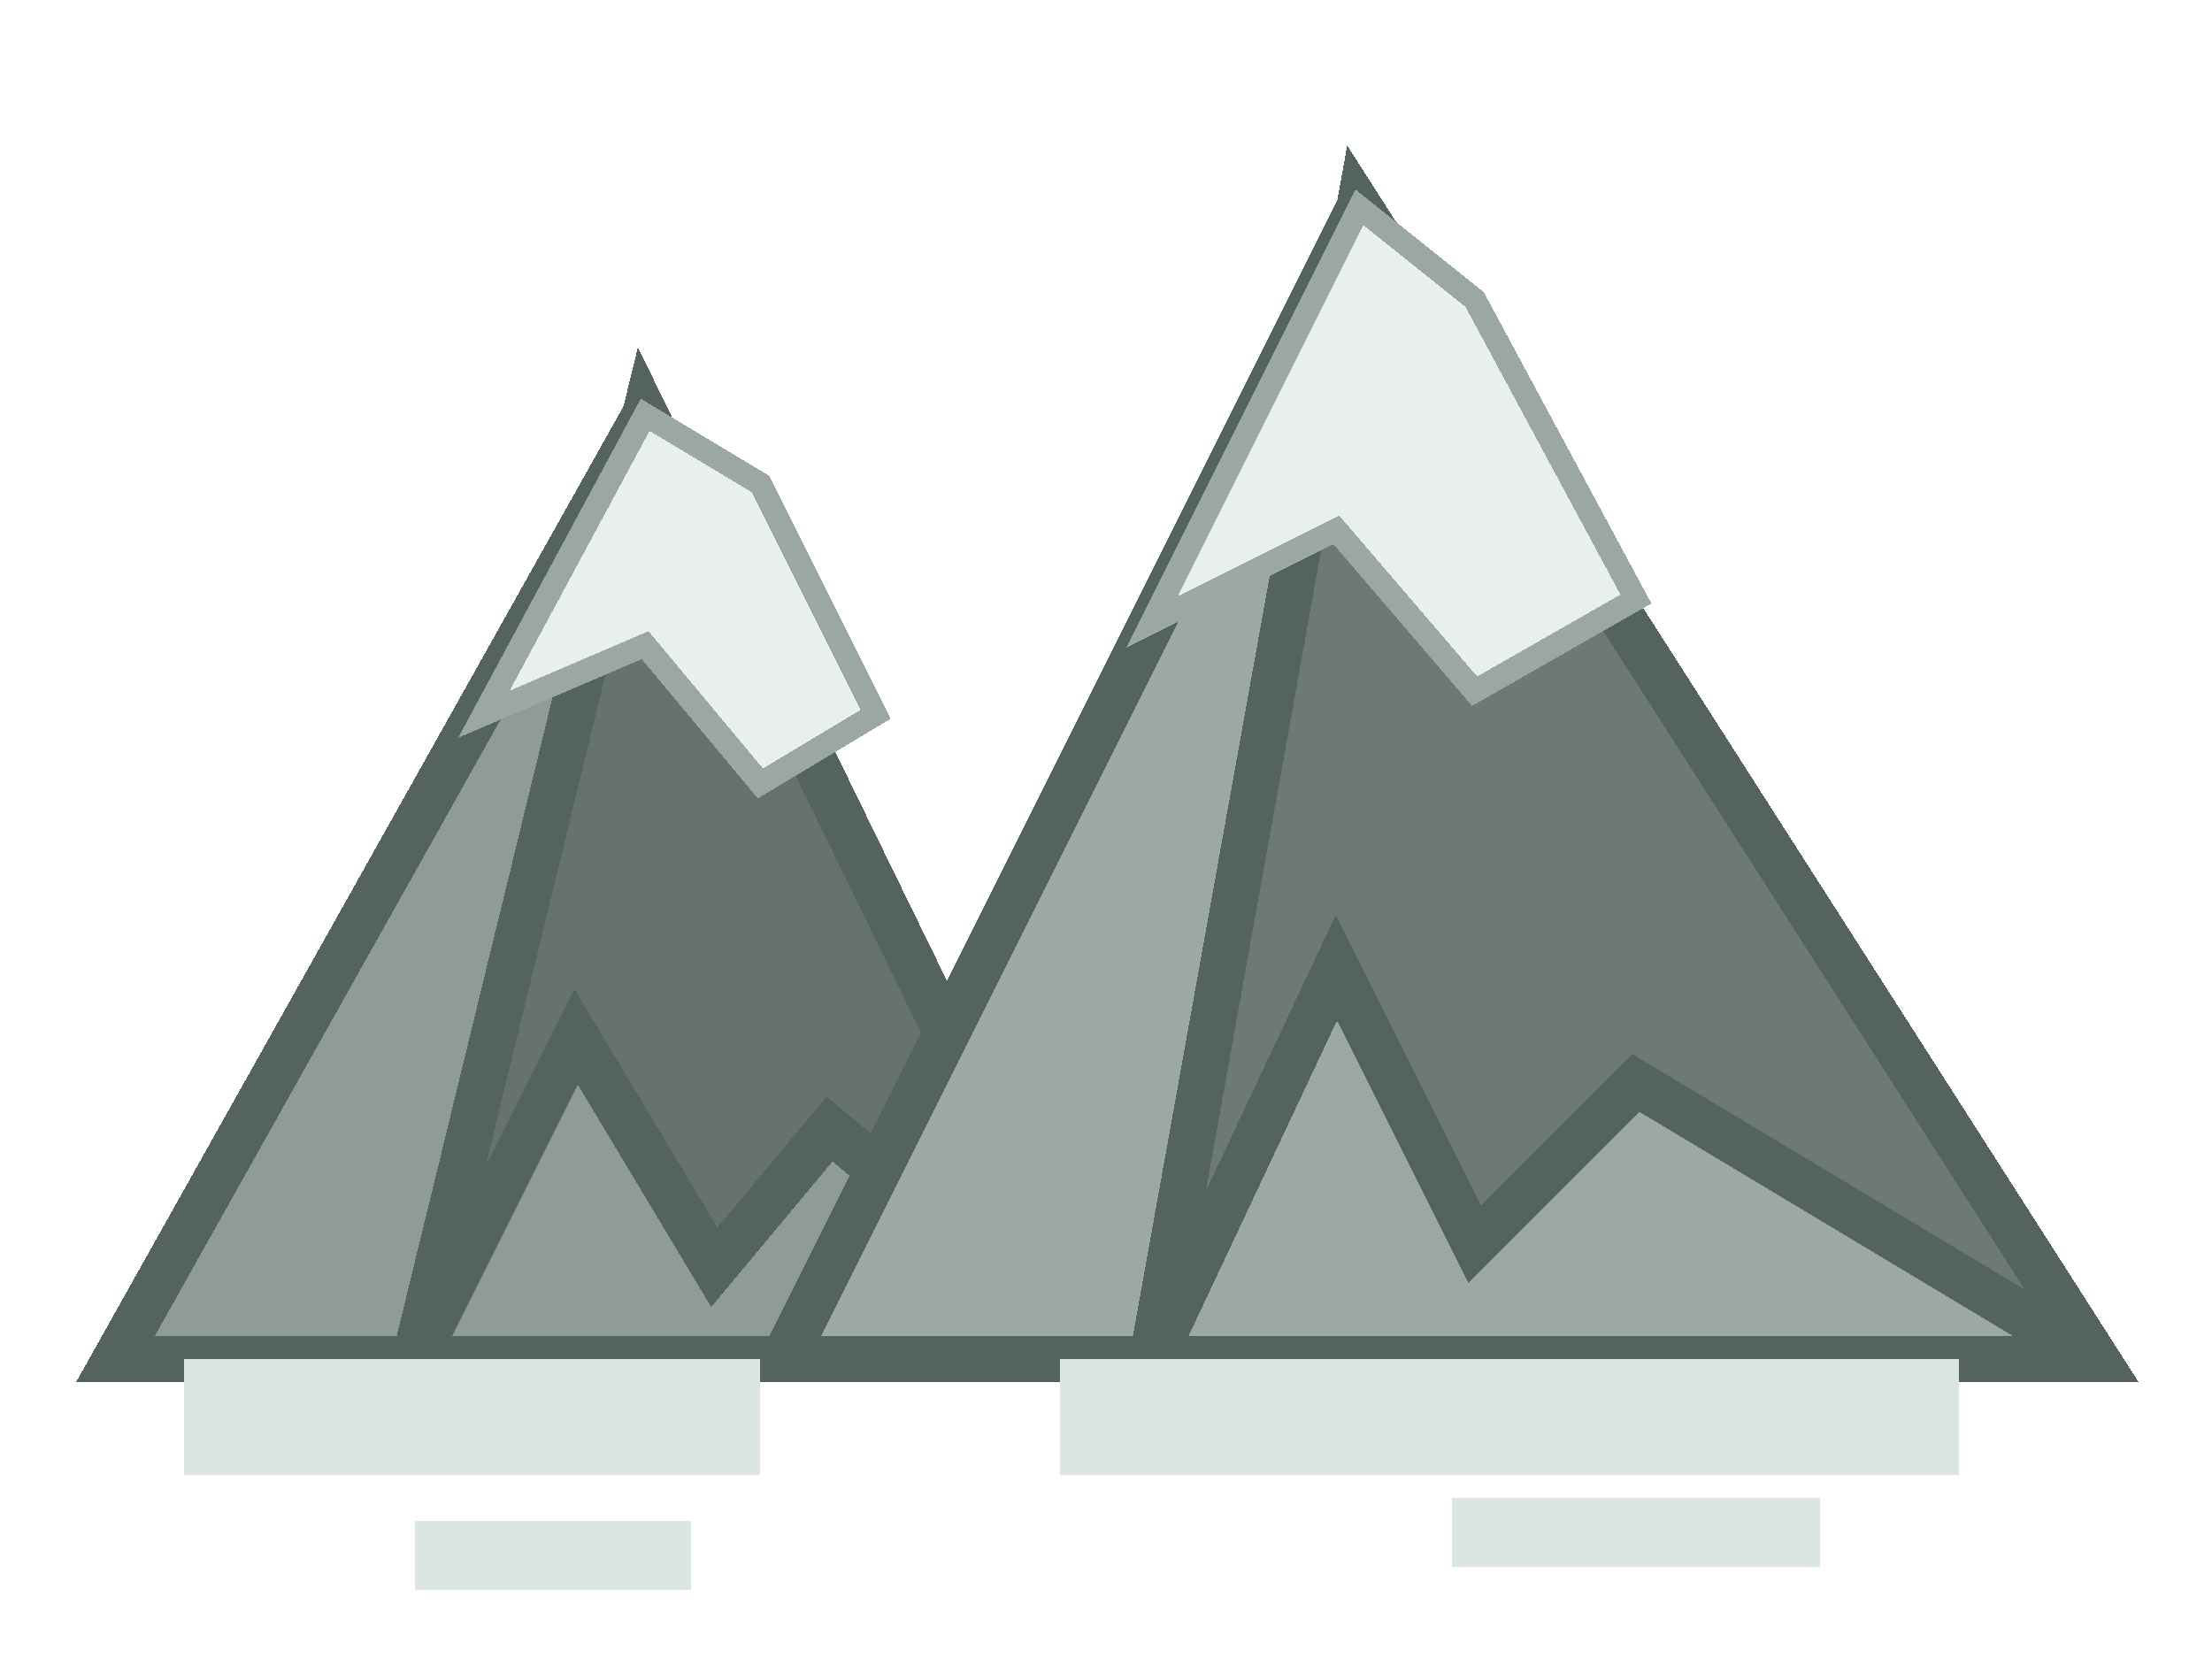
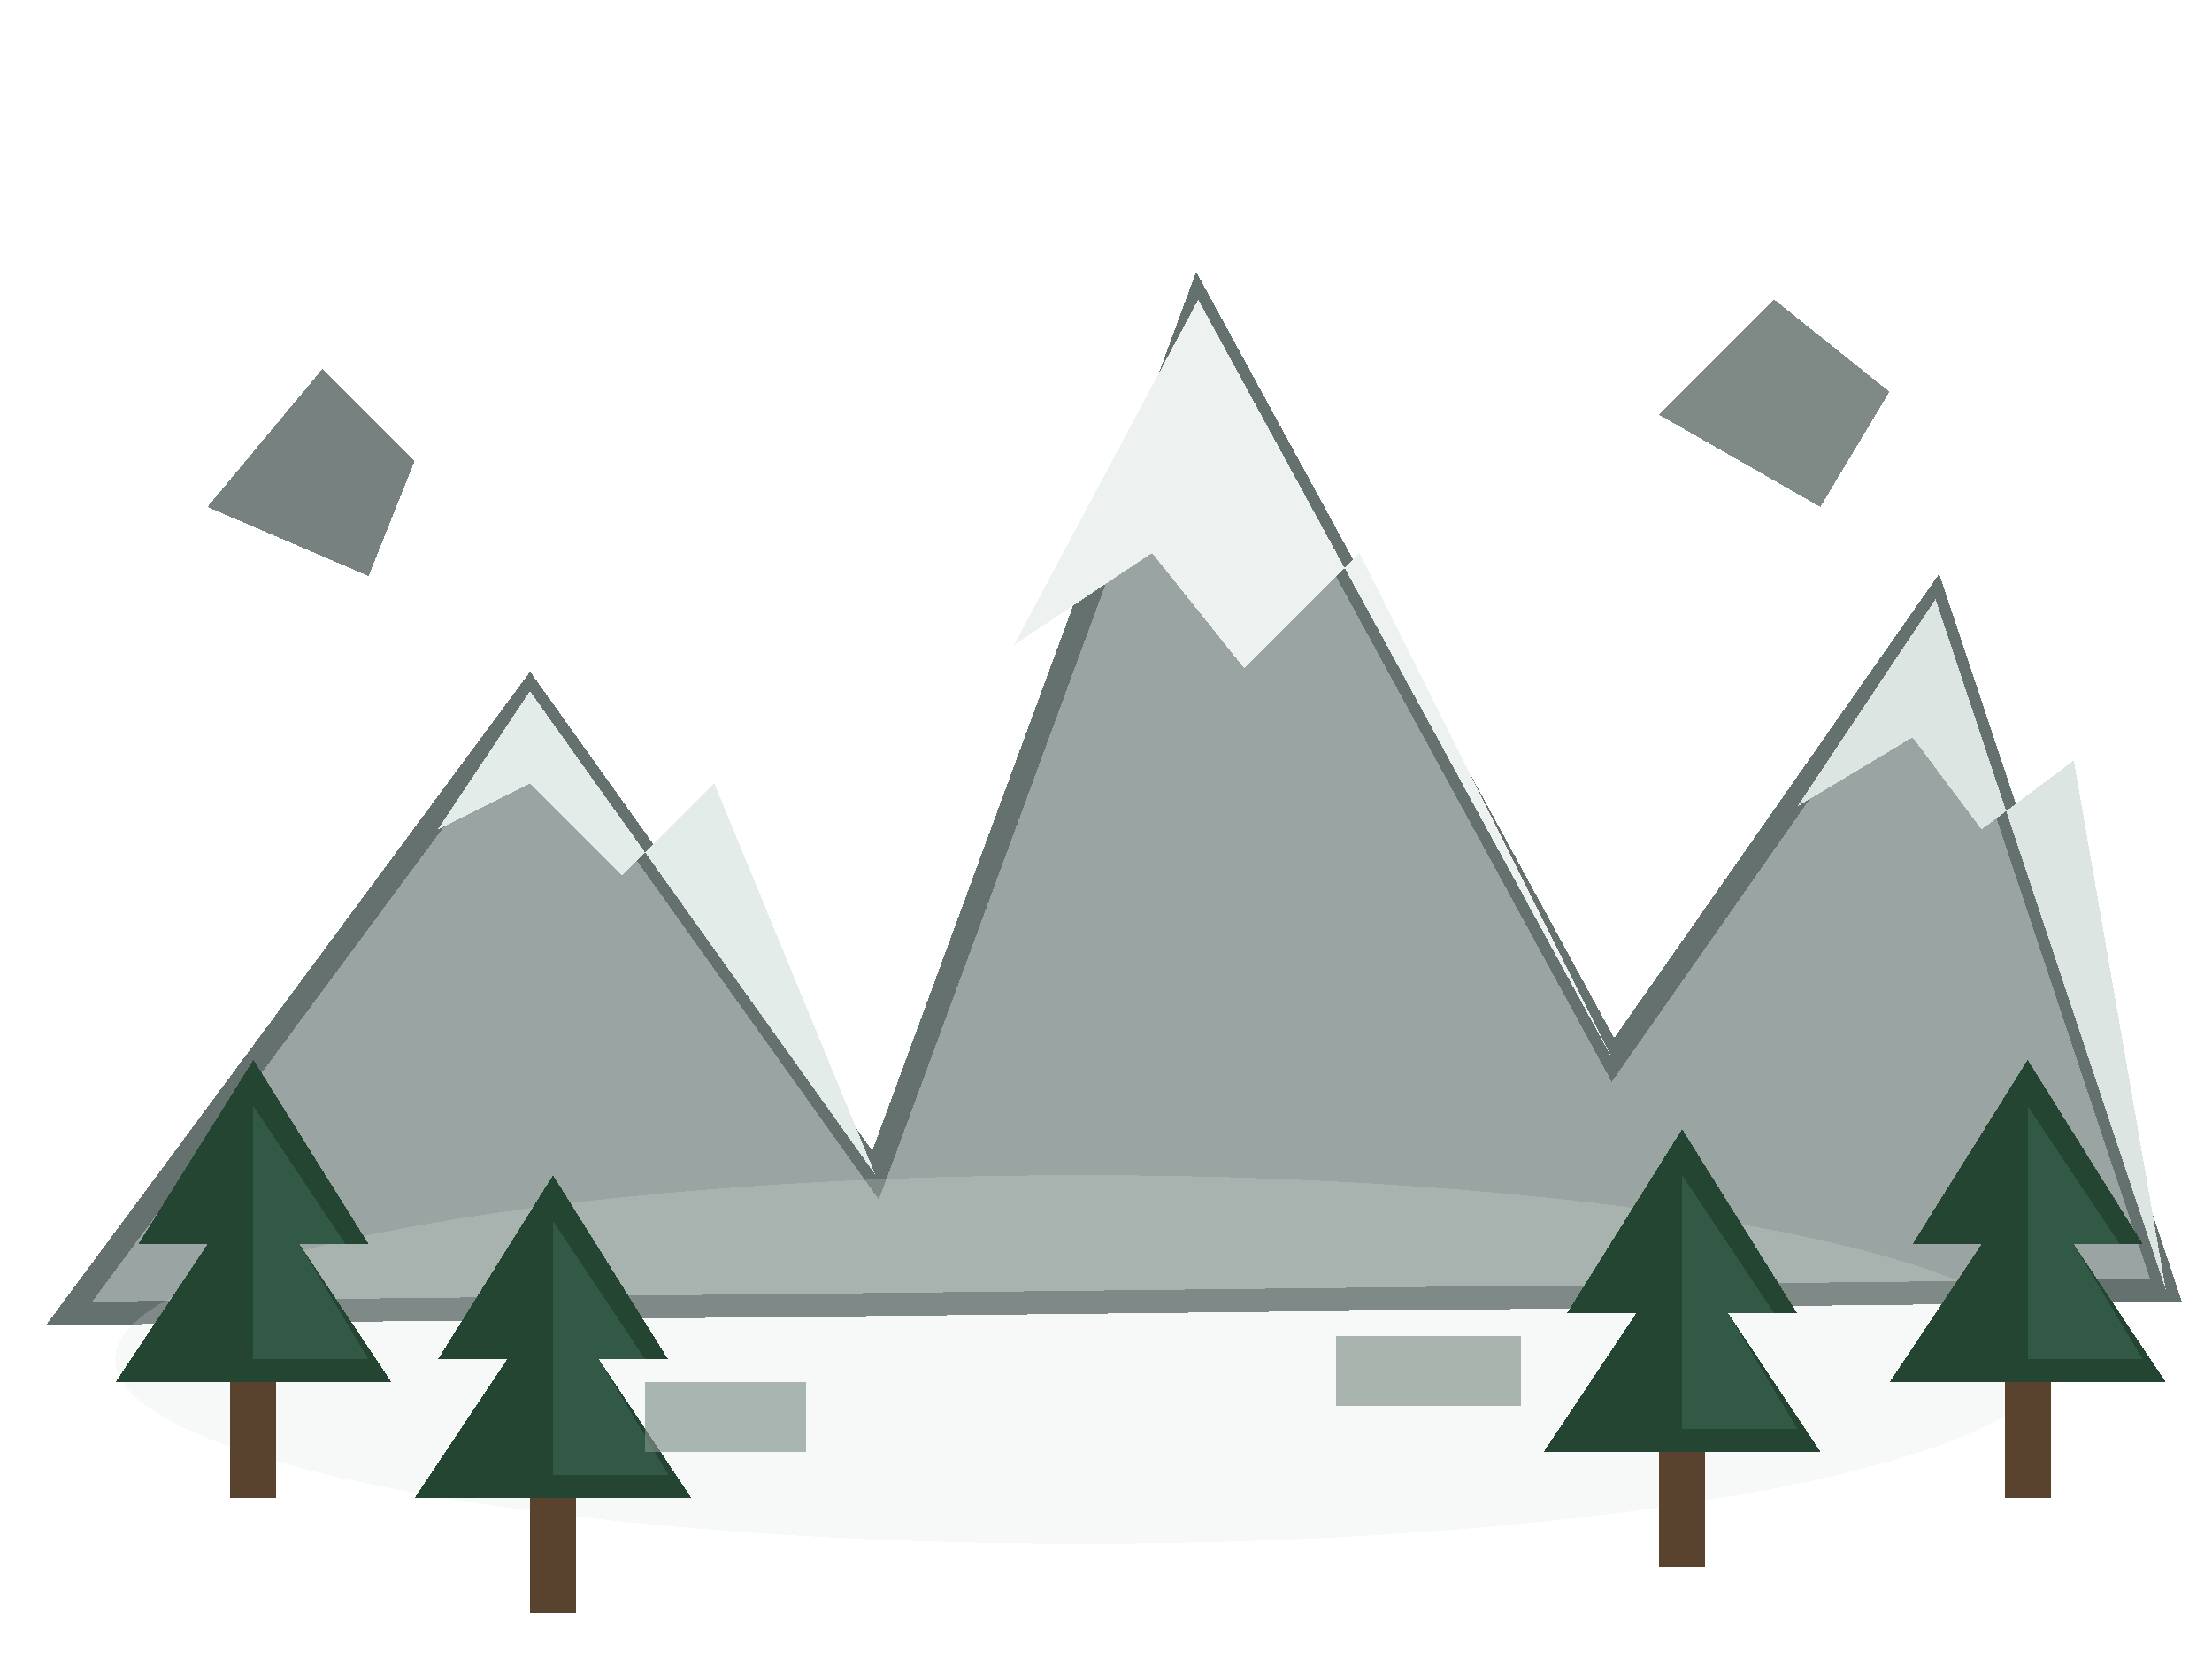
<svg xmlns="http://www.w3.org/2000/svg" viewBox="0 0 96 72" shape-rendering="crispEdges">
-   <g stroke="#556360" stroke-width="2">
-     <path d="M5 59 28 18l20 41z" fill="#8e9b98" />
-     <path d="M28 18 48 59 36 49 31 55 25 45 18 59z" fill="#65726f" />
-     <path d="M34 59 59 9l32 50z" fill="#9ca8a4" />
-     <path d="M59 9 91 59 71 47 64 54 58 42 50 59z" fill="#6d7976" />
-   </g>
-   <g fill="#e8efec" stroke="#9aa7a3" stroke-width="1">
-     <path d="M28 18 21 31l7-3 5 6 5-3-5-10z" />
-     <path d="M59 9 50 27l8-4 6 7 7-4-7-13z" />
-   </g>
-   <g fill="#dbe5e2">
-     <rect x="8" y="59" width="25" height="5" />
-     <rect x="46" y="59" width="39" height="5" />
-     <rect x="18" y="66" width="12" height="3" />
-     <rect x="63" y="65" width="16" height="3" />
-   </g>
+   <defs>
+     <g id="pine">
+       <rect x="5" y="14" width="2" height="6" fill="#59432e" />
+       <path d="M6 1 L1 9 H4 L0 15 H12 L8 9 H11 Z" fill="#244532" />
+       <path d="M6 3 V14 H11 L8 9 H10 Z" fill="#315946" />
+     </g>
+   </defs>
+   <path d="M3 57 L23 30 L38 51 L52 13 L70 46 L84 26 L94 56 Z" fill="#9aa5a3" stroke="#65716f" stroke-width="1" />
+   <path d="M23 30 L19 36 L23 34 L27 38 L31 34 L38 51 Z" fill="#e4ecea" />
+   <path d="M52 13 L44 28 L50 24 L54 29 L59 24 L70 46 Z" fill="#edf2f0" />
+   <path d="M84 26 L78 35 L83 32 L86 36 L90 33 L94 56 Z" fill="#dce5e2" />
+   <ellipse cx="47" cy="59" rx="42" ry="8" fill="#dbe4e1" opacity=".22" />
+   <use href="#pine" x="5" y="45" />
+   <use href="#pine" x="18" y="50" />
+   <use href="#pine" x="67" y="48" />
+   <use href="#pine" x="82" y="45" />
+   <path d="M9 22 L14 16 L18 20 L16 25 Z" fill="#77817f" />
+   <path d="M72 18 L77 13 L82 17 L79 22 Z" fill="#7f8986" />
+   <rect x="28" y="60" width="7" height="3" fill="#80908b" opacity=".65" />
+   <rect x="58" y="58" width="8" height="3" fill="#75857f" opacity=".6" />
</svg>
